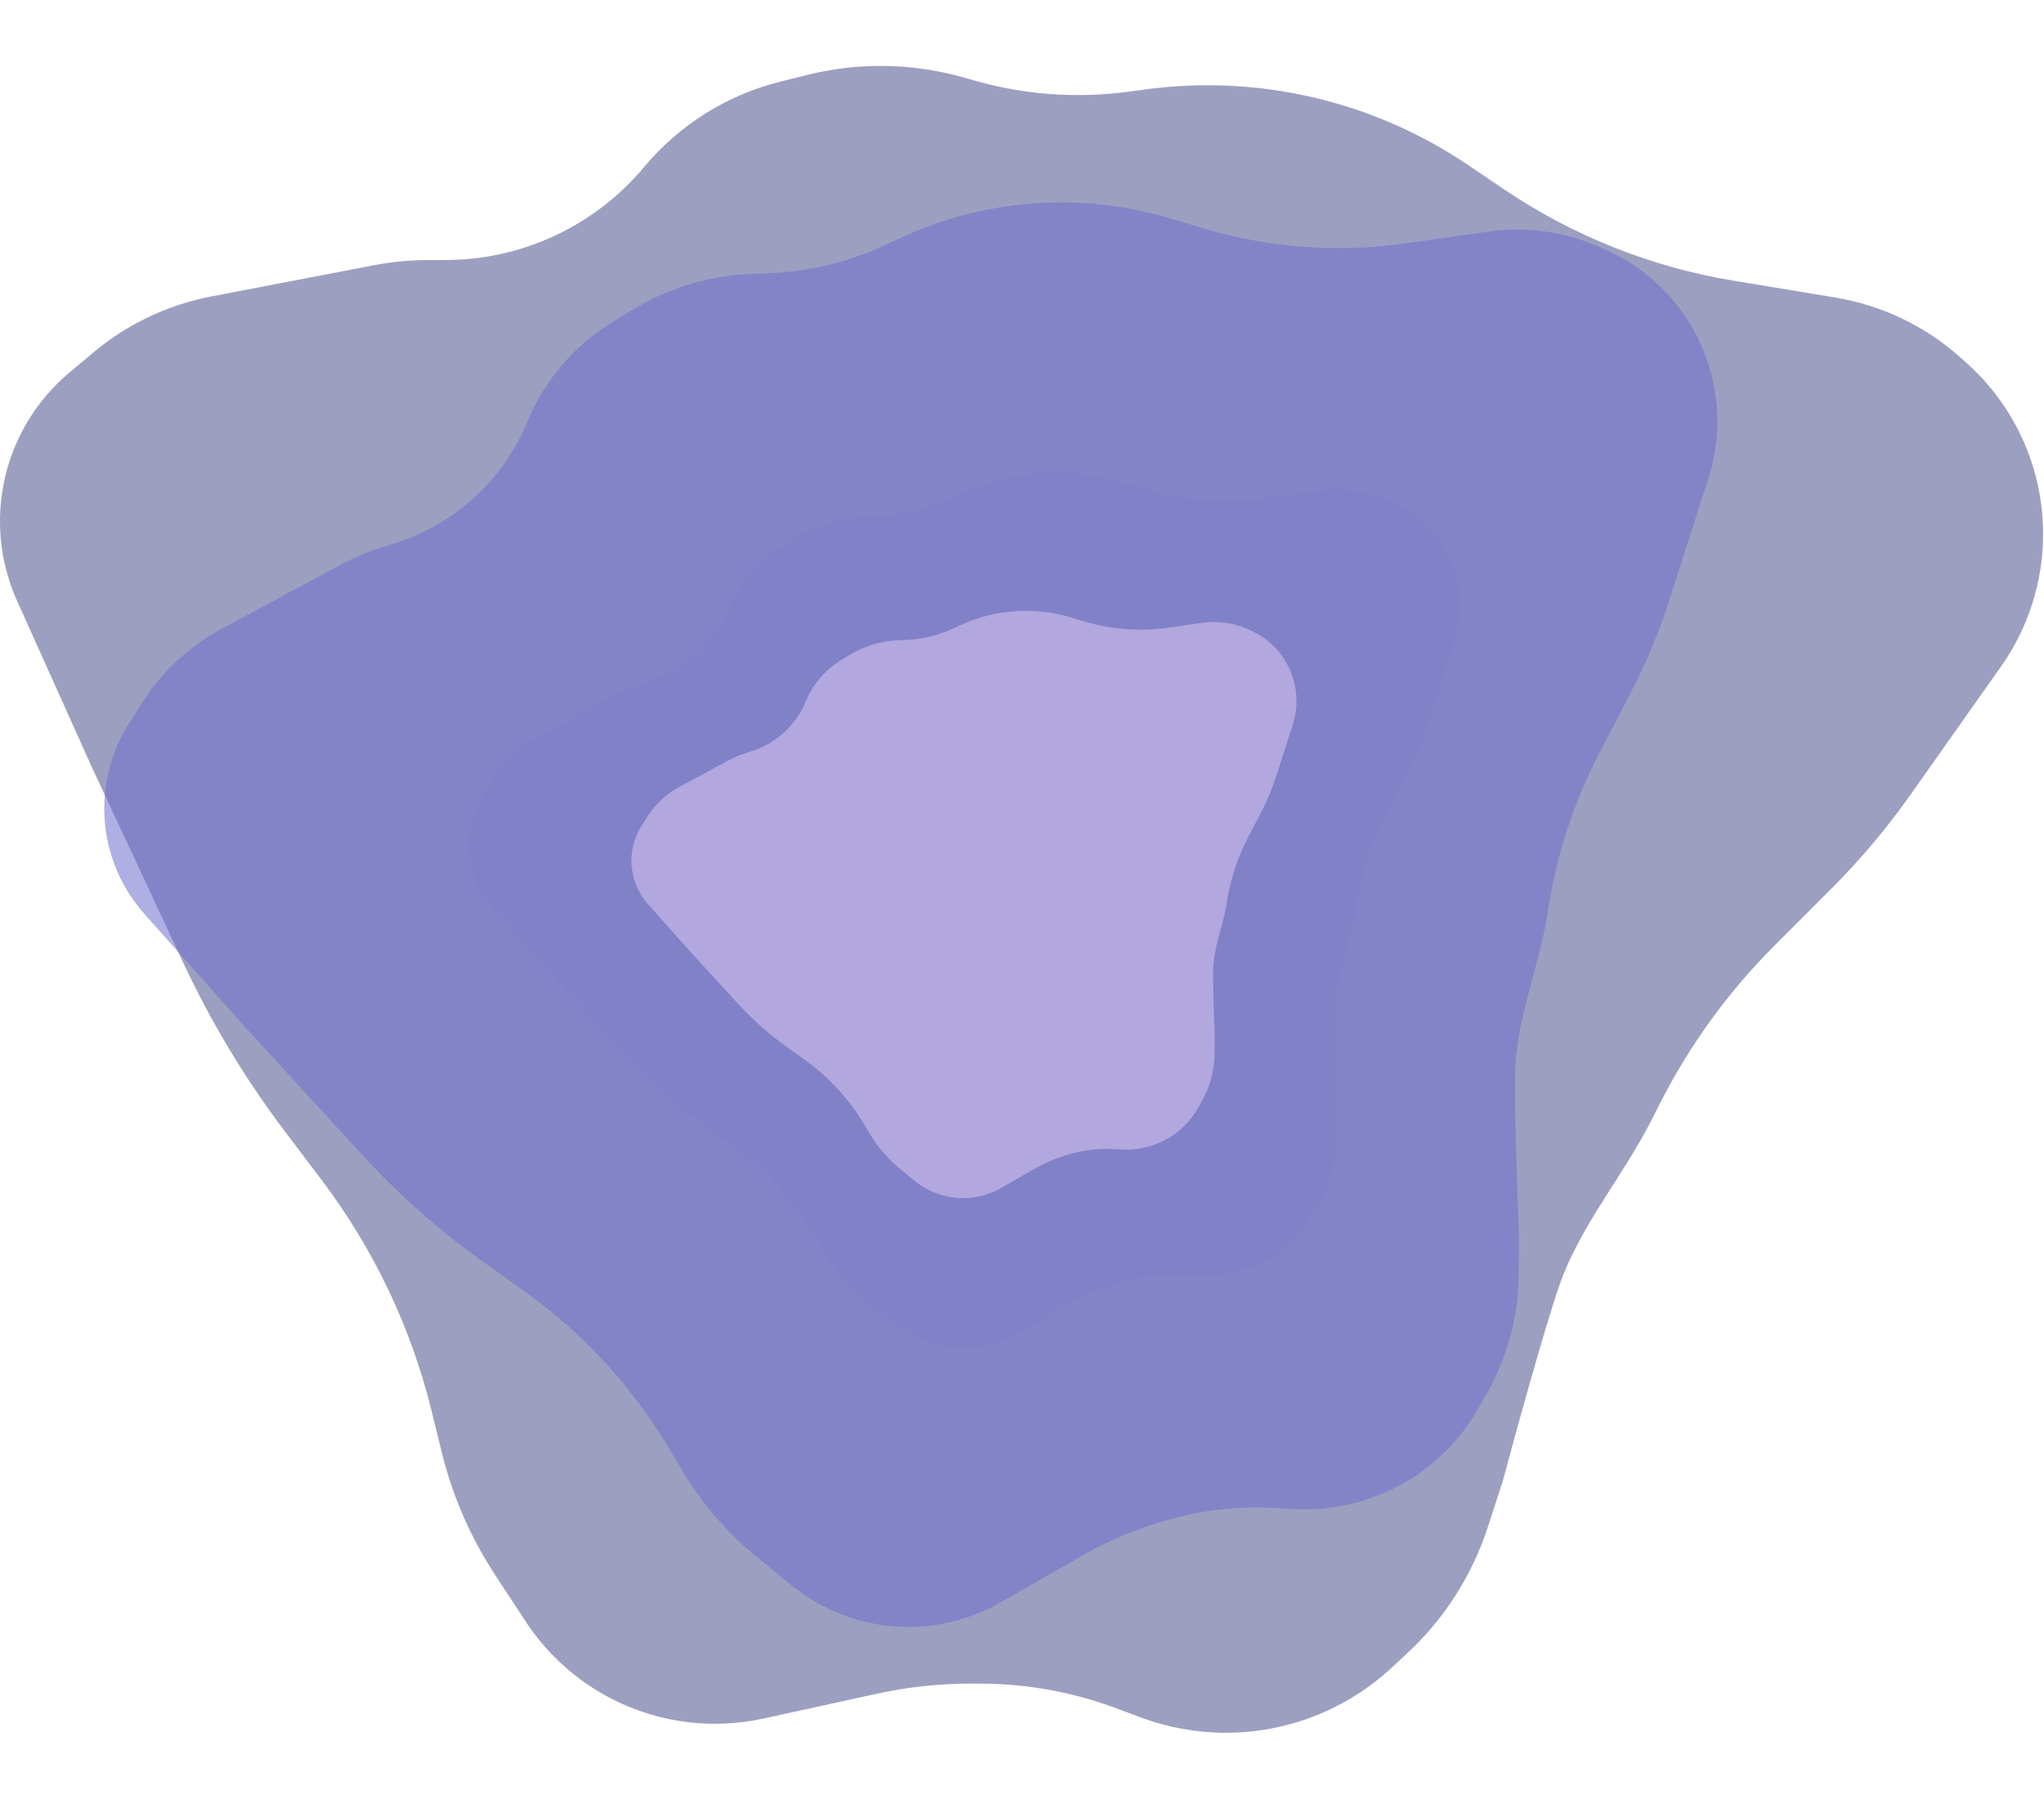
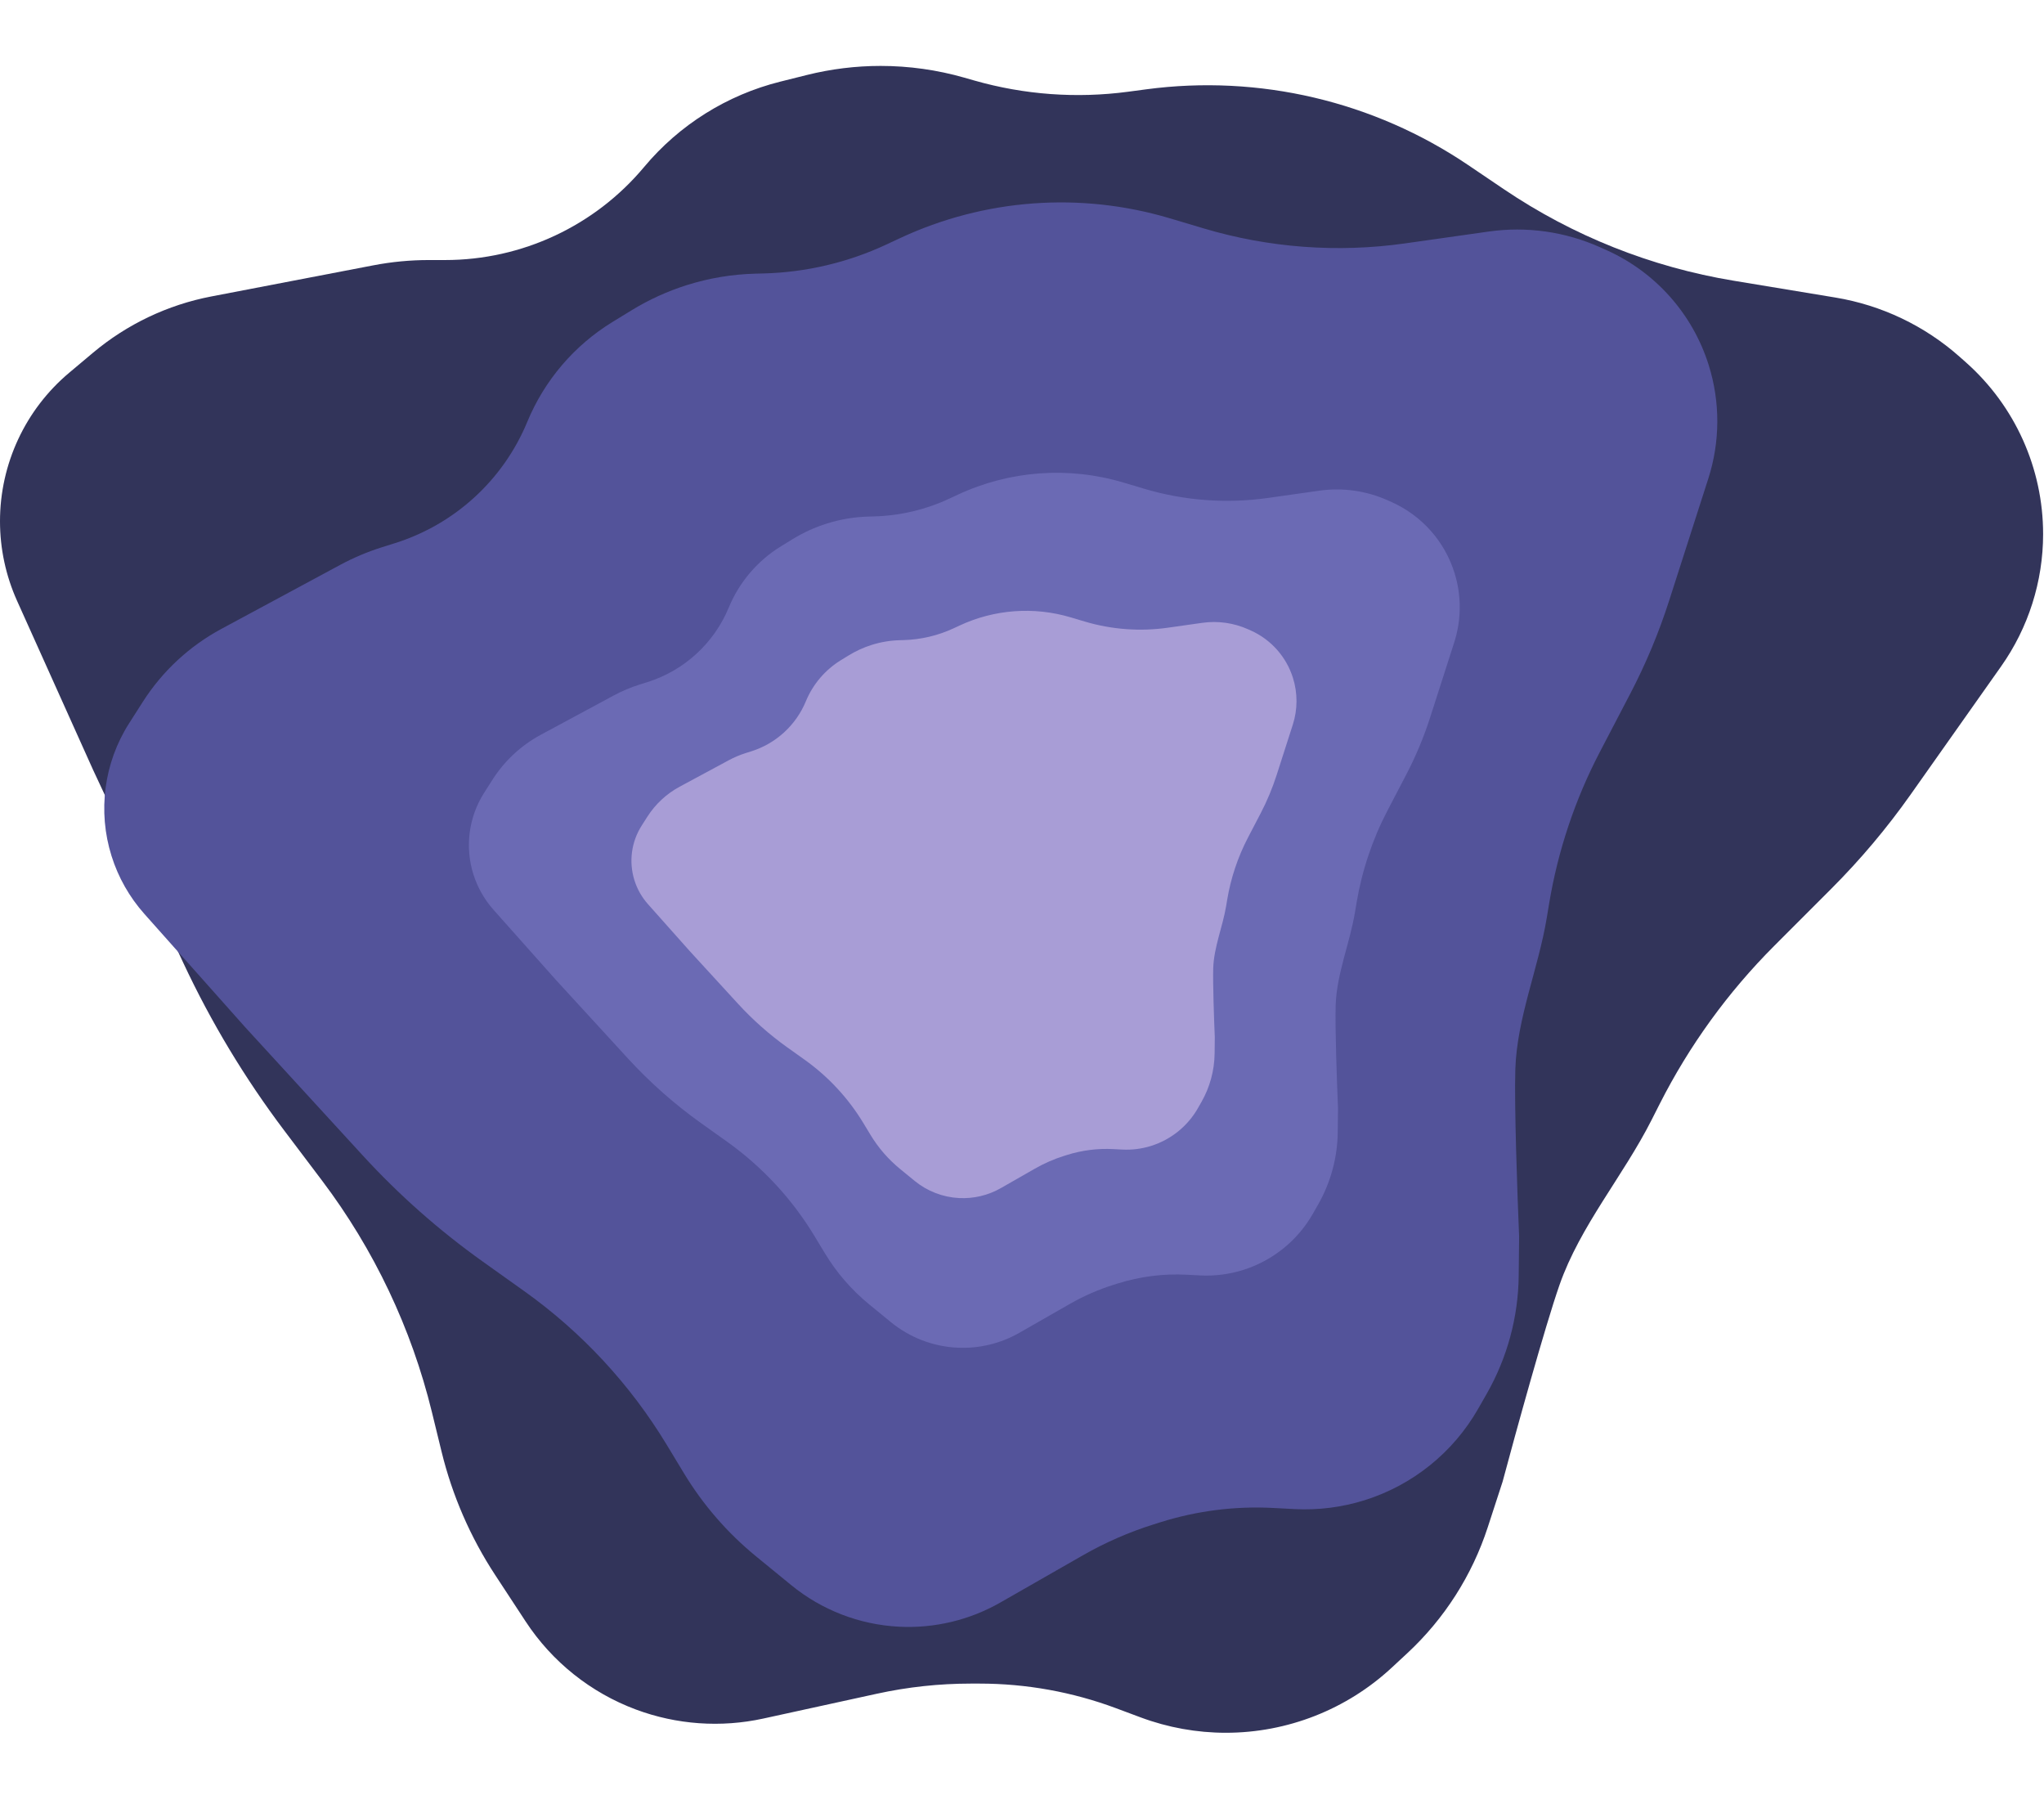
<svg xmlns="http://www.w3.org/2000/svg" width="475" height="419" viewBox="0 0 475 419" fill="none">
-   <path opacity="0.55" d="M115.069 365.929L122.163 376.746C128.307 386.113 137.281 393.275 147.777 397.188C157.24 400.715 167.517 401.444 177.383 399.288L203.783 393.519C210.946 391.954 218.257 391.165 225.589 391.165H227.652C238.469 391.165 249.198 393.1 259.334 396.878L265.085 399.022C271.417 401.382 278.119 402.591 284.876 402.591C299.17 402.591 312.936 397.188 323.415 387.466L327.012 384.128C335.64 376.123 342.083 366.048 345.73 354.857L349.184 344.259C352.189 333.034 359.04 308.177 362.406 298.556C367.218 284.799 377.199 273.253 383.785 260.252L385.672 256.526C392.555 242.938 401.548 230.525 412.316 219.751L425.584 206.475C432.335 199.721 438.497 192.403 444.006 184.602L465.032 154.825C471.383 145.83 474.794 135.088 474.794 124.076C474.794 108.832 468.268 94.317 456.866 84.2L455.394 82.894C447.257 75.675 437.246 70.903 426.515 69.129L402.826 65.212C383.718 62.054 365.518 54.802 349.474 43.955L341.185 38.351C319.238 23.514 292.606 17.252 266.347 20.755L262.164 21.313C250.189 22.911 238.012 22.021 226.396 18.701L224.092 18.042C217.767 16.234 211.221 15.316 204.643 15.316C198.855 15.316 193.088 16.027 187.472 17.431L181.309 18.973C168.937 22.068 157.865 29.008 149.688 38.795C138.238 52.498 121.299 60.418 103.442 60.418H99.659C95.333 60.418 91.017 60.829 86.769 61.645L49.114 68.876C38.977 70.822 29.507 75.328 21.603 81.966L16.083 86.601C5.888 95.163 0 107.796 0 121.11C0 127.482 1.351 133.782 3.965 139.593L21.636 178.886L42.598 223.713C49.04 237.489 56.907 250.552 66.072 262.688L74.847 274.309C86.925 290.305 95.609 308.599 100.366 328.071L102.617 337.284C105.106 347.472 109.317 357.159 115.069 365.929Z" fill="#4C518D" />
-   <path opacity="0.55" d="M175.684 361.589L183.861 368.279C190.953 374.08 199.712 377.466 208.862 377.944C217.107 378.375 225.302 376.425 232.469 372.326L251.655 361.355C256.86 358.378 262.371 355.97 268.091 354.173L269.702 353.667C278.14 351.015 286.985 349.894 295.818 350.356L300.831 350.617C306.349 350.906 311.874 350.205 317.146 348.549C328.298 345.045 337.715 337.456 343.51 327.303L345.494 323.828C350.266 315.467 352.825 306.027 352.928 296.4L353.026 287.298C352.62 277.808 351.876 256.746 352.144 248.418C352.528 236.509 357.486 225.06 359.439 213.307L359.998 209.94C362.039 197.656 366.013 185.774 371.774 174.734L378.876 161.123C382.486 154.203 385.501 146.989 387.886 139.557L396.996 111.179C399.747 102.608 399.776 93.396 397.078 84.808C393.343 72.922 384.697 63.204 373.326 58.112L371.847 57.449C363.733 53.816 354.758 52.549 345.956 53.796L326.504 56.55C310.824 58.771 294.849 57.578 279.672 53.052L271.839 50.716C251.077 44.525 228.764 46.17 209.134 55.34L206.007 56.8C197.056 60.981 187.338 63.273 177.462 63.531L175.503 63.582C170.125 63.722 164.793 64.612 159.661 66.224C155.145 67.643 150.82 69.611 146.783 72.083L142.349 74.797C133.456 80.243 126.52 88.368 122.537 98.005C116.962 111.498 105.691 121.824 91.763 126.2L88.803 127.13C85.429 128.191 82.162 129.569 79.048 131.246L51.434 146.12C44.007 150.12 37.726 155.952 33.188 163.063L30.011 168.04C24.156 177.213 22.659 188.506 25.921 198.887C27.482 203.856 30.08 208.438 33.543 212.329L56.957 238.637L84.294 268.453C92.696 277.617 102.035 285.875 112.157 293.091L121.855 300.005C135.196 309.516 146.452 321.652 154.934 335.67L158.945 342.298C163.385 349.635 169.046 356.159 175.684 361.589Z" fill="#6D6DCE" />
-   <path opacity="0.55" d="M202 303.069L207.023 307.178C211.379 310.742 216.759 312.822 222.38 313.115C227.444 313.38 232.478 312.182 236.881 309.664L248.666 302.925C251.864 301.096 255.248 299.617 258.762 298.513L259.752 298.202C264.935 296.574 270.368 295.885 275.794 296.168L278.873 296.329C282.263 296.506 285.657 296.076 288.895 295.059C295.745 292.906 301.53 288.245 305.09 282.008L306.308 279.873C309.239 274.738 310.811 268.939 310.875 263.026L310.935 257.434C310.686 251.605 310.228 238.667 310.393 233.552C310.629 226.237 313.674 219.204 314.874 211.984L315.218 209.916C316.471 202.371 318.913 195.072 322.451 188.291L326.814 179.93C329.031 175.679 330.883 171.247 332.348 166.683L337.944 149.251C339.634 143.986 339.652 138.327 337.994 133.052C335.7 125.751 330.389 119.782 323.405 116.653L322.496 116.246C317.512 114.014 311.999 113.236 306.592 114.002L294.644 115.694C285.012 117.059 275.199 116.326 265.876 113.546L261.065 112.111C248.311 108.308 234.605 109.318 222.547 114.951L220.626 115.848C215.128 118.416 209.159 119.824 203.092 119.982L201.889 120.014C198.585 120.1 195.31 120.646 192.158 121.637C189.383 122.508 186.727 123.717 184.247 125.235L181.524 126.903C176.061 130.248 171.8 135.239 169.354 141.159C165.929 149.447 159.006 155.79 150.45 158.478L148.632 159.049C146.559 159.7 144.553 160.547 142.64 161.577L125.677 170.714C121.115 173.171 117.257 176.754 114.469 181.121L112.518 184.179C108.922 189.813 108.002 196.75 110.006 203.127C110.965 206.179 112.561 208.993 114.688 211.384L129.07 227.543L145.863 245.859C151.023 251.488 156.76 256.56 162.978 260.993L168.935 265.24C177.129 271.082 184.044 278.537 189.254 287.147L191.718 291.219C194.445 295.726 197.922 299.734 202 303.069Z" fill="#7F7EC9" />
-   <path opacity="0.55" d="M209.184 271.612L212.556 274.369C215.48 276.761 219.091 278.158 222.863 278.355C226.263 278.532 229.642 277.728 232.597 276.038L240.507 271.515C242.653 270.287 244.925 269.295 247.284 268.554L247.948 268.345C251.427 267.252 255.074 266.789 258.716 266.98L260.783 267.088C263.058 267.207 265.336 266.918 267.509 266.235C272.107 264.79 275.99 261.661 278.379 257.475L279.197 256.042C281.165 252.595 282.22 248.703 282.262 244.734L282.303 240.981C282.135 237.068 281.828 228.384 281.939 224.951C282.097 220.041 284.141 215.32 284.947 210.474L285.177 209.086C286.019 204.022 287.657 199.122 290.032 194.571L292.961 188.959C294.449 186.106 295.692 183.131 296.676 180.067L300.432 168.367C301.566 164.833 301.578 161.035 300.465 157.494C298.925 152.593 295.361 148.587 290.672 146.487L290.063 146.214C286.717 144.716 283.017 144.194 279.388 144.708L271.368 145.843C264.903 146.759 258.316 146.267 252.059 144.401L248.829 143.438C240.269 140.885 231.069 141.563 222.976 145.344L221.687 145.946C217.996 147.67 213.989 148.615 209.917 148.721L209.11 148.742C206.892 148.8 204.694 149.167 202.578 149.832C200.716 150.417 198.933 151.228 197.268 152.247L195.44 153.367C191.774 155.612 188.914 158.962 187.272 162.935C184.973 168.498 180.326 172.756 174.583 174.56L173.363 174.944C171.972 175.381 170.625 175.949 169.341 176.641L157.956 182.773C154.894 184.422 152.304 186.827 150.433 189.759L149.123 191.811C146.709 195.593 146.092 200.249 147.437 204.529C148.08 206.578 149.152 208.467 150.579 210.071L160.233 220.918L171.504 233.211C174.968 236.989 178.818 240.394 182.992 243.37L186.99 246.22C192.491 250.142 197.132 255.145 200.629 260.925L202.283 263.658C204.113 266.683 206.447 269.373 209.184 271.612Z" fill="#DAC6F1" />
+   <path d="M115.069 365.929L122.163 376.746C128.307 386.113 137.281 393.275 147.777 397.188C157.24 400.715 167.517 401.444 177.383 399.288L203.783 393.519C210.946 391.954 218.257 391.165 225.589 391.165H227.652C238.469 391.165 249.198 393.1 259.334 396.878L265.085 399.022C271.417 401.382 278.119 402.591 284.876 402.591C299.17 402.591 312.936 397.188 323.415 387.466L327.012 384.128C335.64 376.123 342.083 366.048 345.73 354.857L349.184 344.259C352.189 333.034 359.04 308.177 362.406 298.556C367.218 284.799 377.199 273.253 383.785 260.252L385.672 256.526C392.555 242.938 401.548 230.525 412.316 219.751L425.584 206.475C432.335 199.721 438.497 192.403 444.006 184.602L465.032 154.825C471.383 145.83 474.794 135.088 474.794 124.076C474.794 108.832 468.268 94.317 456.866 84.2L455.394 82.894C447.257 75.675 437.246 70.903 426.515 69.129L402.826 65.212C383.718 62.054 365.518 54.802 349.474 43.955L341.185 38.351C319.238 23.514 292.606 17.252 266.347 20.755L262.164 21.313C250.189 22.911 238.012 22.021 226.396 18.701L224.092 18.042C217.767 16.234 211.221 15.316 204.643 15.316C198.855 15.316 193.088 16.027 187.472 17.431L181.309 18.973C168.937 22.068 157.865 29.008 149.688 38.795C138.238 52.498 121.299 60.418 103.442 60.418H99.659C95.333 60.418 91.017 60.829 86.769 61.645L49.114 68.876C38.977 70.822 29.507 75.328 21.603 81.966L16.083 86.601C5.888 95.163 0 107.796 0 121.11C0 127.482 1.351 133.782 3.965 139.593L21.636 178.886L42.598 223.713C49.04 237.489 56.907 250.552 66.072 262.688L74.847 274.309C86.925 290.305 95.609 308.599 100.366 328.071L102.617 337.284C105.106 347.472 109.317 357.159 115.069 365.929Z" fill="#32345A" />
+   <path d="M175.684 361.59L183.861 368.28C190.953 374.081 199.712 377.467 208.862 377.945C217.107 378.376 225.302 376.426 232.469 372.327L251.655 361.356C256.86 358.379 262.371 355.971 268.091 354.174L269.702 353.668C278.14 351.016 286.985 349.895 295.818 350.356L300.831 350.618C306.349 350.907 311.874 350.206 317.146 348.55C328.298 345.046 337.715 337.457 343.51 327.304L345.494 323.829C350.266 315.468 352.825 306.028 352.928 296.401L353.026 287.299C352.62 277.809 351.876 256.747 352.144 248.419C352.528 236.51 357.486 225.061 359.439 213.308L359.998 209.941C362.039 197.657 366.013 185.775 371.774 174.735L378.876 161.124C382.486 154.204 385.501 146.99 387.886 139.558L396.996 111.18C399.747 102.609 399.776 93.397 397.078 84.809C393.343 72.923 384.697 63.205 373.326 58.113L371.847 57.45C363.733 53.816 354.758 52.55 345.956 53.797L326.504 56.551C310.824 58.772 294.849 57.579 279.672 53.053L271.839 50.717C251.077 44.526 228.764 46.171 209.134 55.34L206.007 56.801C197.056 60.982 187.338 63.273 177.462 63.532L175.503 63.583C170.125 63.723 164.793 64.613 159.661 66.225C155.145 67.644 150.82 69.612 146.783 72.084L142.349 74.799C133.456 80.244 126.52 88.369 122.537 98.006C116.962 111.499 105.691 121.825 91.763 126.201L88.803 127.131C85.429 128.192 82.162 129.57 79.048 131.247L51.434 146.121C44.007 150.121 37.726 155.953 33.188 163.064L30.011 168.041C24.156 177.214 22.659 188.506 25.921 198.888C27.482 203.857 30.08 208.439 33.543 212.33L56.957 238.638L84.294 268.454C92.696 277.618 102.035 285.876 112.157 293.092L121.855 300.006C135.196 309.517 146.452 321.653 154.934 335.671L158.945 342.299C163.385 349.636 169.046 356.16 175.684 361.59Z" fill="#53539A" />
+   <path d="M202 303.07L207.023 307.179C211.379 310.743 216.759 312.823 222.38 313.116C227.444 313.381 232.478 312.183 236.881 309.665L248.666 302.926C251.864 301.097 255.248 299.618 258.762 298.514L259.752 298.203C264.935 296.575 270.368 295.886 275.794 296.169L278.873 296.33C282.263 296.507 285.657 296.077 288.895 295.06C295.746 292.907 301.53 288.246 305.09 282.009L306.308 279.874C309.239 274.739 310.811 268.94 310.875 263.027L310.935 257.435C310.686 251.606 310.228 238.668 310.393 233.553C310.629 226.238 313.674 219.205 314.874 211.985L315.218 209.917C316.471 202.372 318.913 195.073 322.451 188.291L326.814 179.931C329.031 175.68 330.883 171.248 332.348 166.684L337.944 149.252C339.634 143.987 339.652 138.328 337.994 133.053C335.7 125.752 330.389 119.783 323.405 116.654L322.496 116.247C317.512 114.015 311.999 113.237 306.592 114.003L294.644 115.695C285.012 117.06 275.199 116.327 265.876 113.547L261.065 112.112C248.311 108.309 234.605 109.319 222.547 114.952L220.626 115.849C215.128 118.417 209.159 119.825 203.092 119.983L201.889 120.015C198.585 120.101 195.31 120.647 192.158 121.638C189.383 122.509 186.727 123.718 184.247 125.236L181.524 126.904C176.061 130.249 171.8 135.24 169.354 141.16C165.929 149.448 159.006 155.791 150.45 158.479L148.632 159.05C146.559 159.701 144.553 160.548 142.64 161.578L125.678 170.715C121.115 173.172 117.257 176.755 114.469 181.122L112.518 184.18C108.922 189.814 108.002 196.751 110.006 203.128C110.965 206.18 112.561 208.994 114.688 211.385L129.07 227.544L145.863 245.86C151.023 251.489 156.76 256.561 162.978 260.994L168.935 265.241C177.13 271.083 184.044 278.538 189.254 287.148L191.718 291.22C194.445 295.727 197.922 299.735 202 303.07Z" fill="#6B6AB4" />
+   <path d="M209.184 271.612L212.556 274.37C215.48 276.762 219.091 278.159 222.863 278.356C226.263 278.533 229.642 277.729 232.597 276.039L240.507 271.516C242.653 270.288 244.925 269.296 247.284 268.555L247.948 268.346C251.427 267.253 255.074 266.79 258.716 266.981L260.783 267.089C263.058 267.208 265.336 266.919 267.509 266.236C272.107 264.791 275.99 261.662 278.379 257.476L279.197 256.043C281.165 252.596 282.22 248.704 282.262 244.735L282.303 240.982C282.135 237.069 281.828 228.385 281.939 224.952C282.097 220.042 284.141 215.321 284.947 210.475L285.177 209.087C286.019 204.023 287.657 199.123 290.032 194.572L292.961 188.96C294.449 186.107 295.692 183.132 296.676 180.068L300.432 168.368C301.566 164.834 301.578 161.036 300.465 157.495C298.925 152.594 295.361 148.588 290.672 146.488L290.062 146.215C286.717 144.717 283.017 144.195 279.388 144.709L271.368 145.844C264.903 146.76 258.316 146.268 252.059 144.402L248.829 143.439C240.269 140.886 231.069 141.564 222.976 145.345L221.686 145.947C217.996 147.671 213.989 148.616 209.917 148.722L209.11 148.743C206.892 148.801 204.694 149.168 202.578 149.833C200.716 150.418 198.933 151.229 197.268 152.248L195.44 153.368C191.774 155.613 188.914 158.963 187.272 162.936C184.973 168.499 180.326 172.757 174.583 174.561L173.363 174.945C171.972 175.382 170.625 175.95 169.341 176.642L157.956 182.774C154.893 184.423 152.304 186.828 150.433 189.76L149.123 191.812C146.709 195.594 146.092 200.25 147.437 204.53C148.08 206.579 149.151 208.468 150.579 210.072L160.233 220.919L171.504 233.212C174.968 236.99 178.818 240.395 182.992 243.371L186.99 246.221C192.491 250.143 197.132 255.146 200.629 260.926L202.283 263.659C204.113 266.684 206.447 269.374 209.184 271.612Z" fill="#A89DD6" />
</svg>
